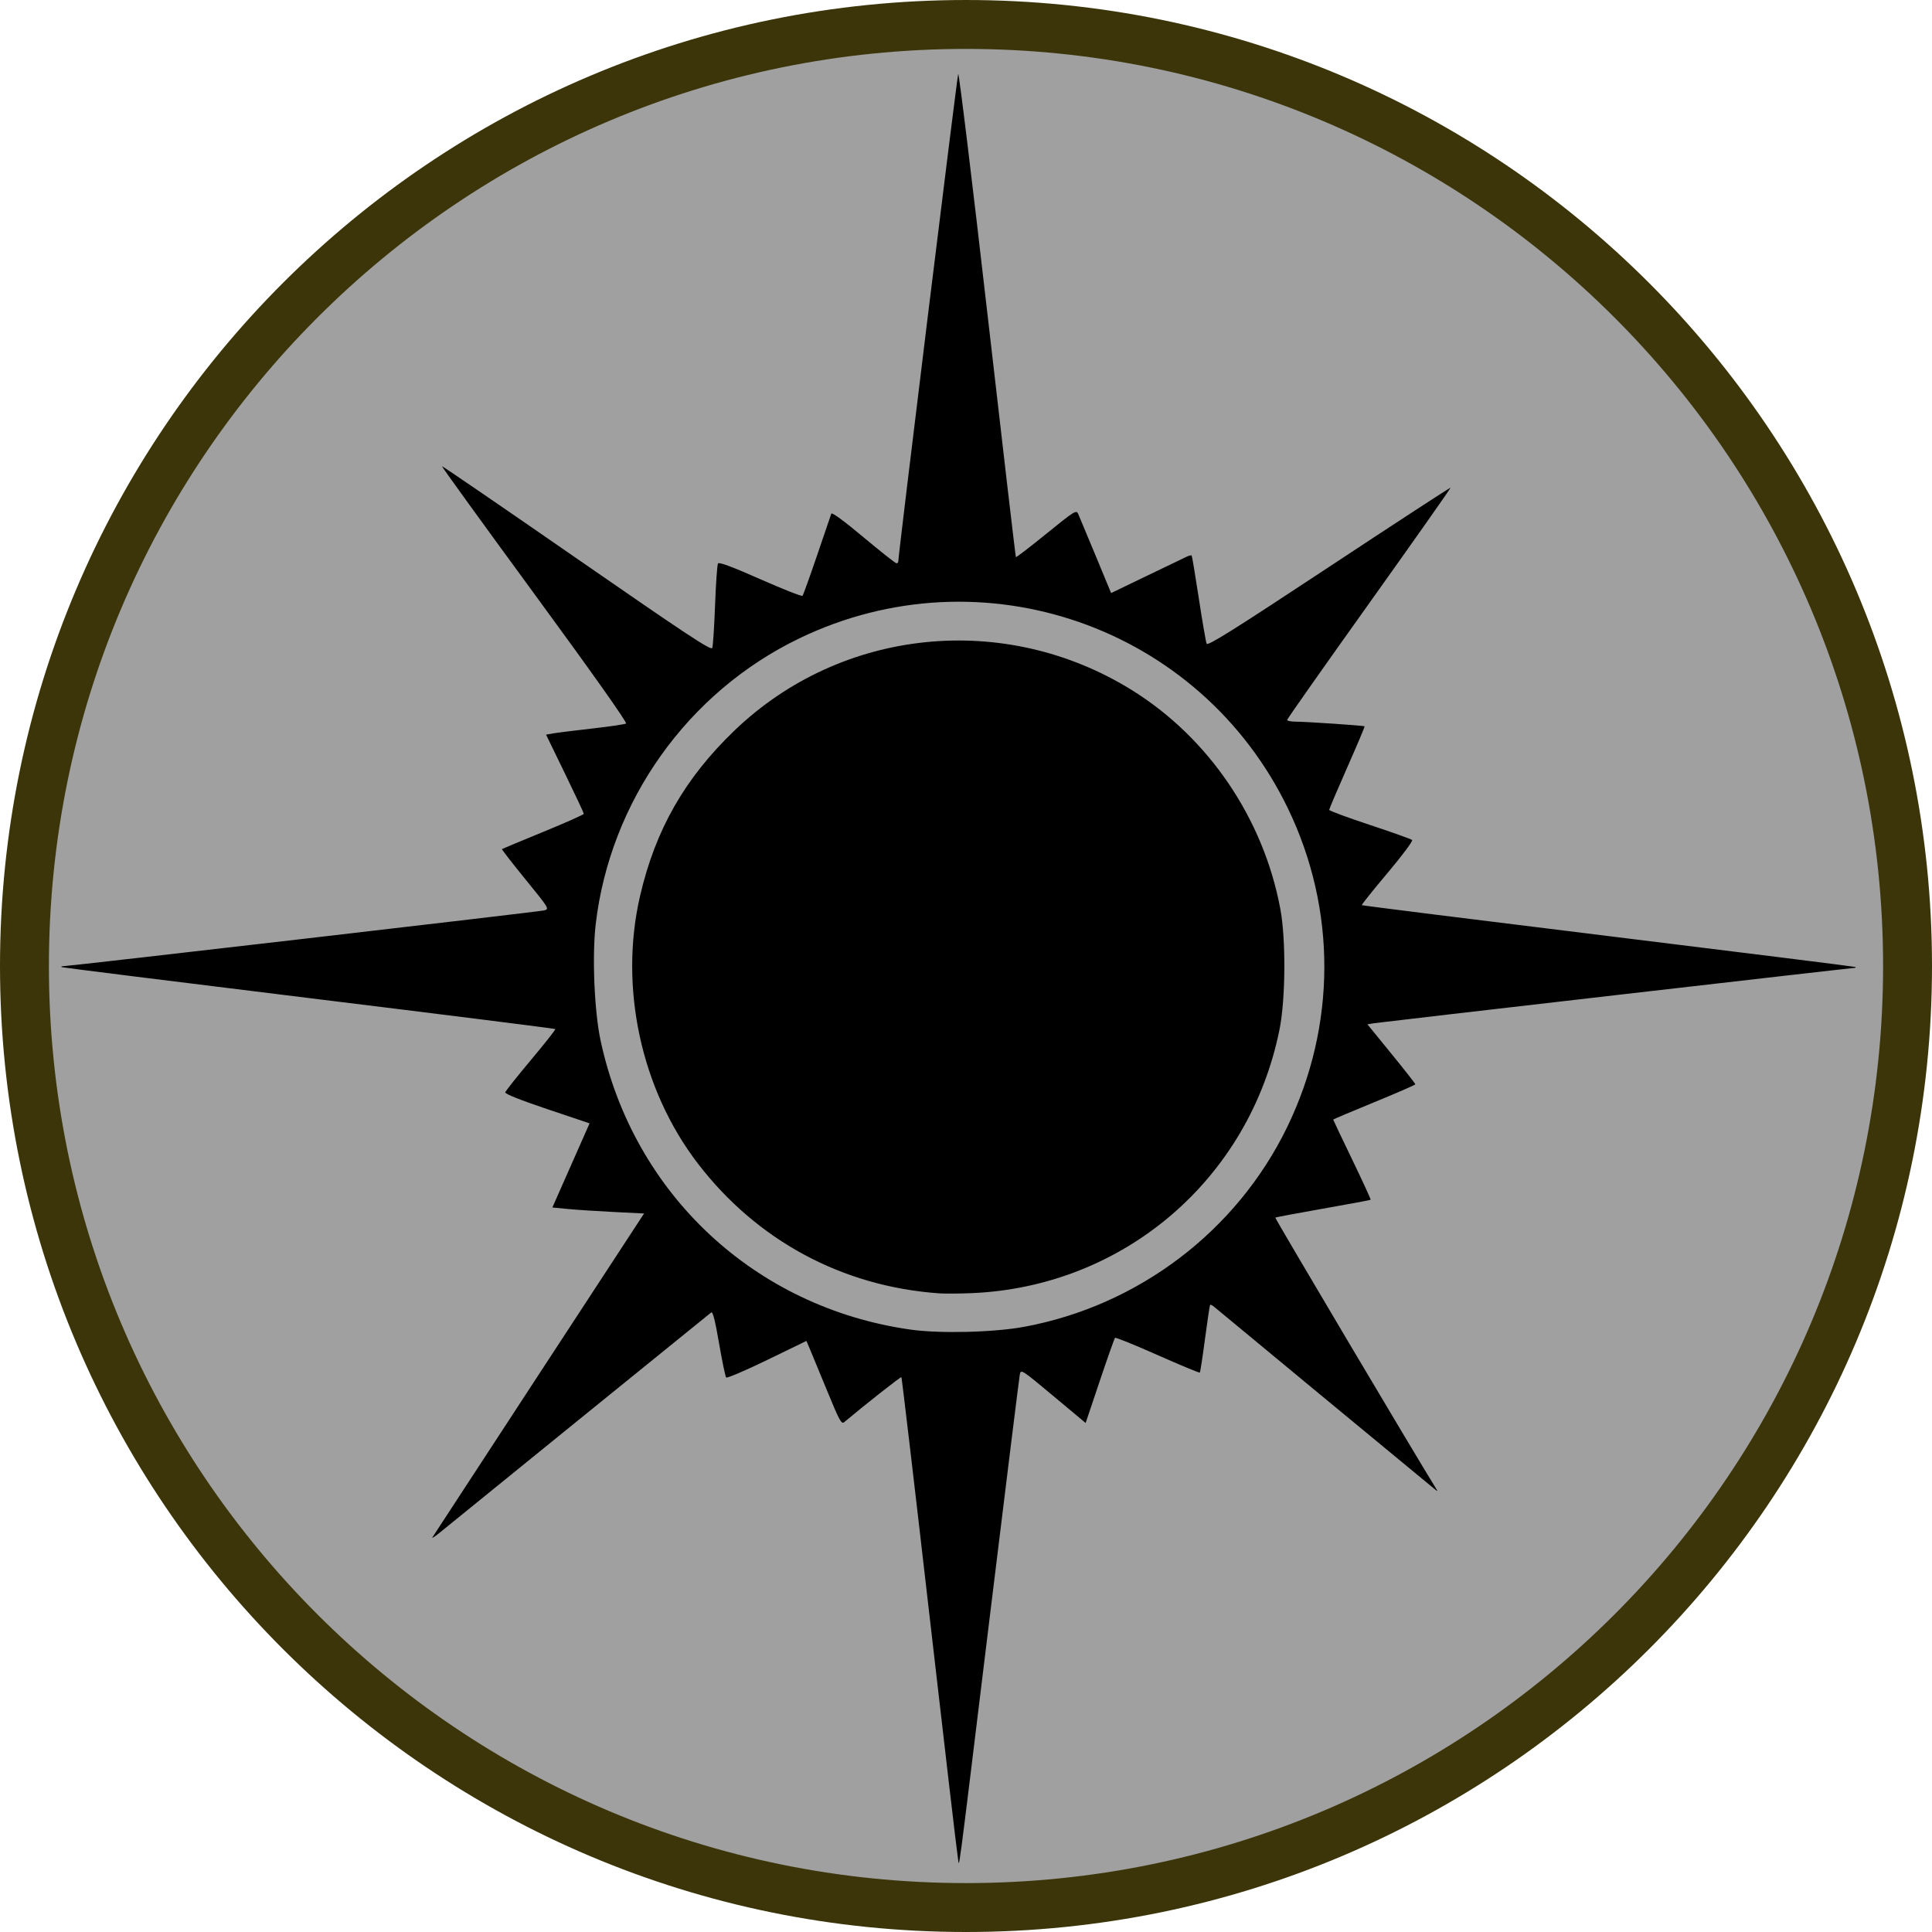
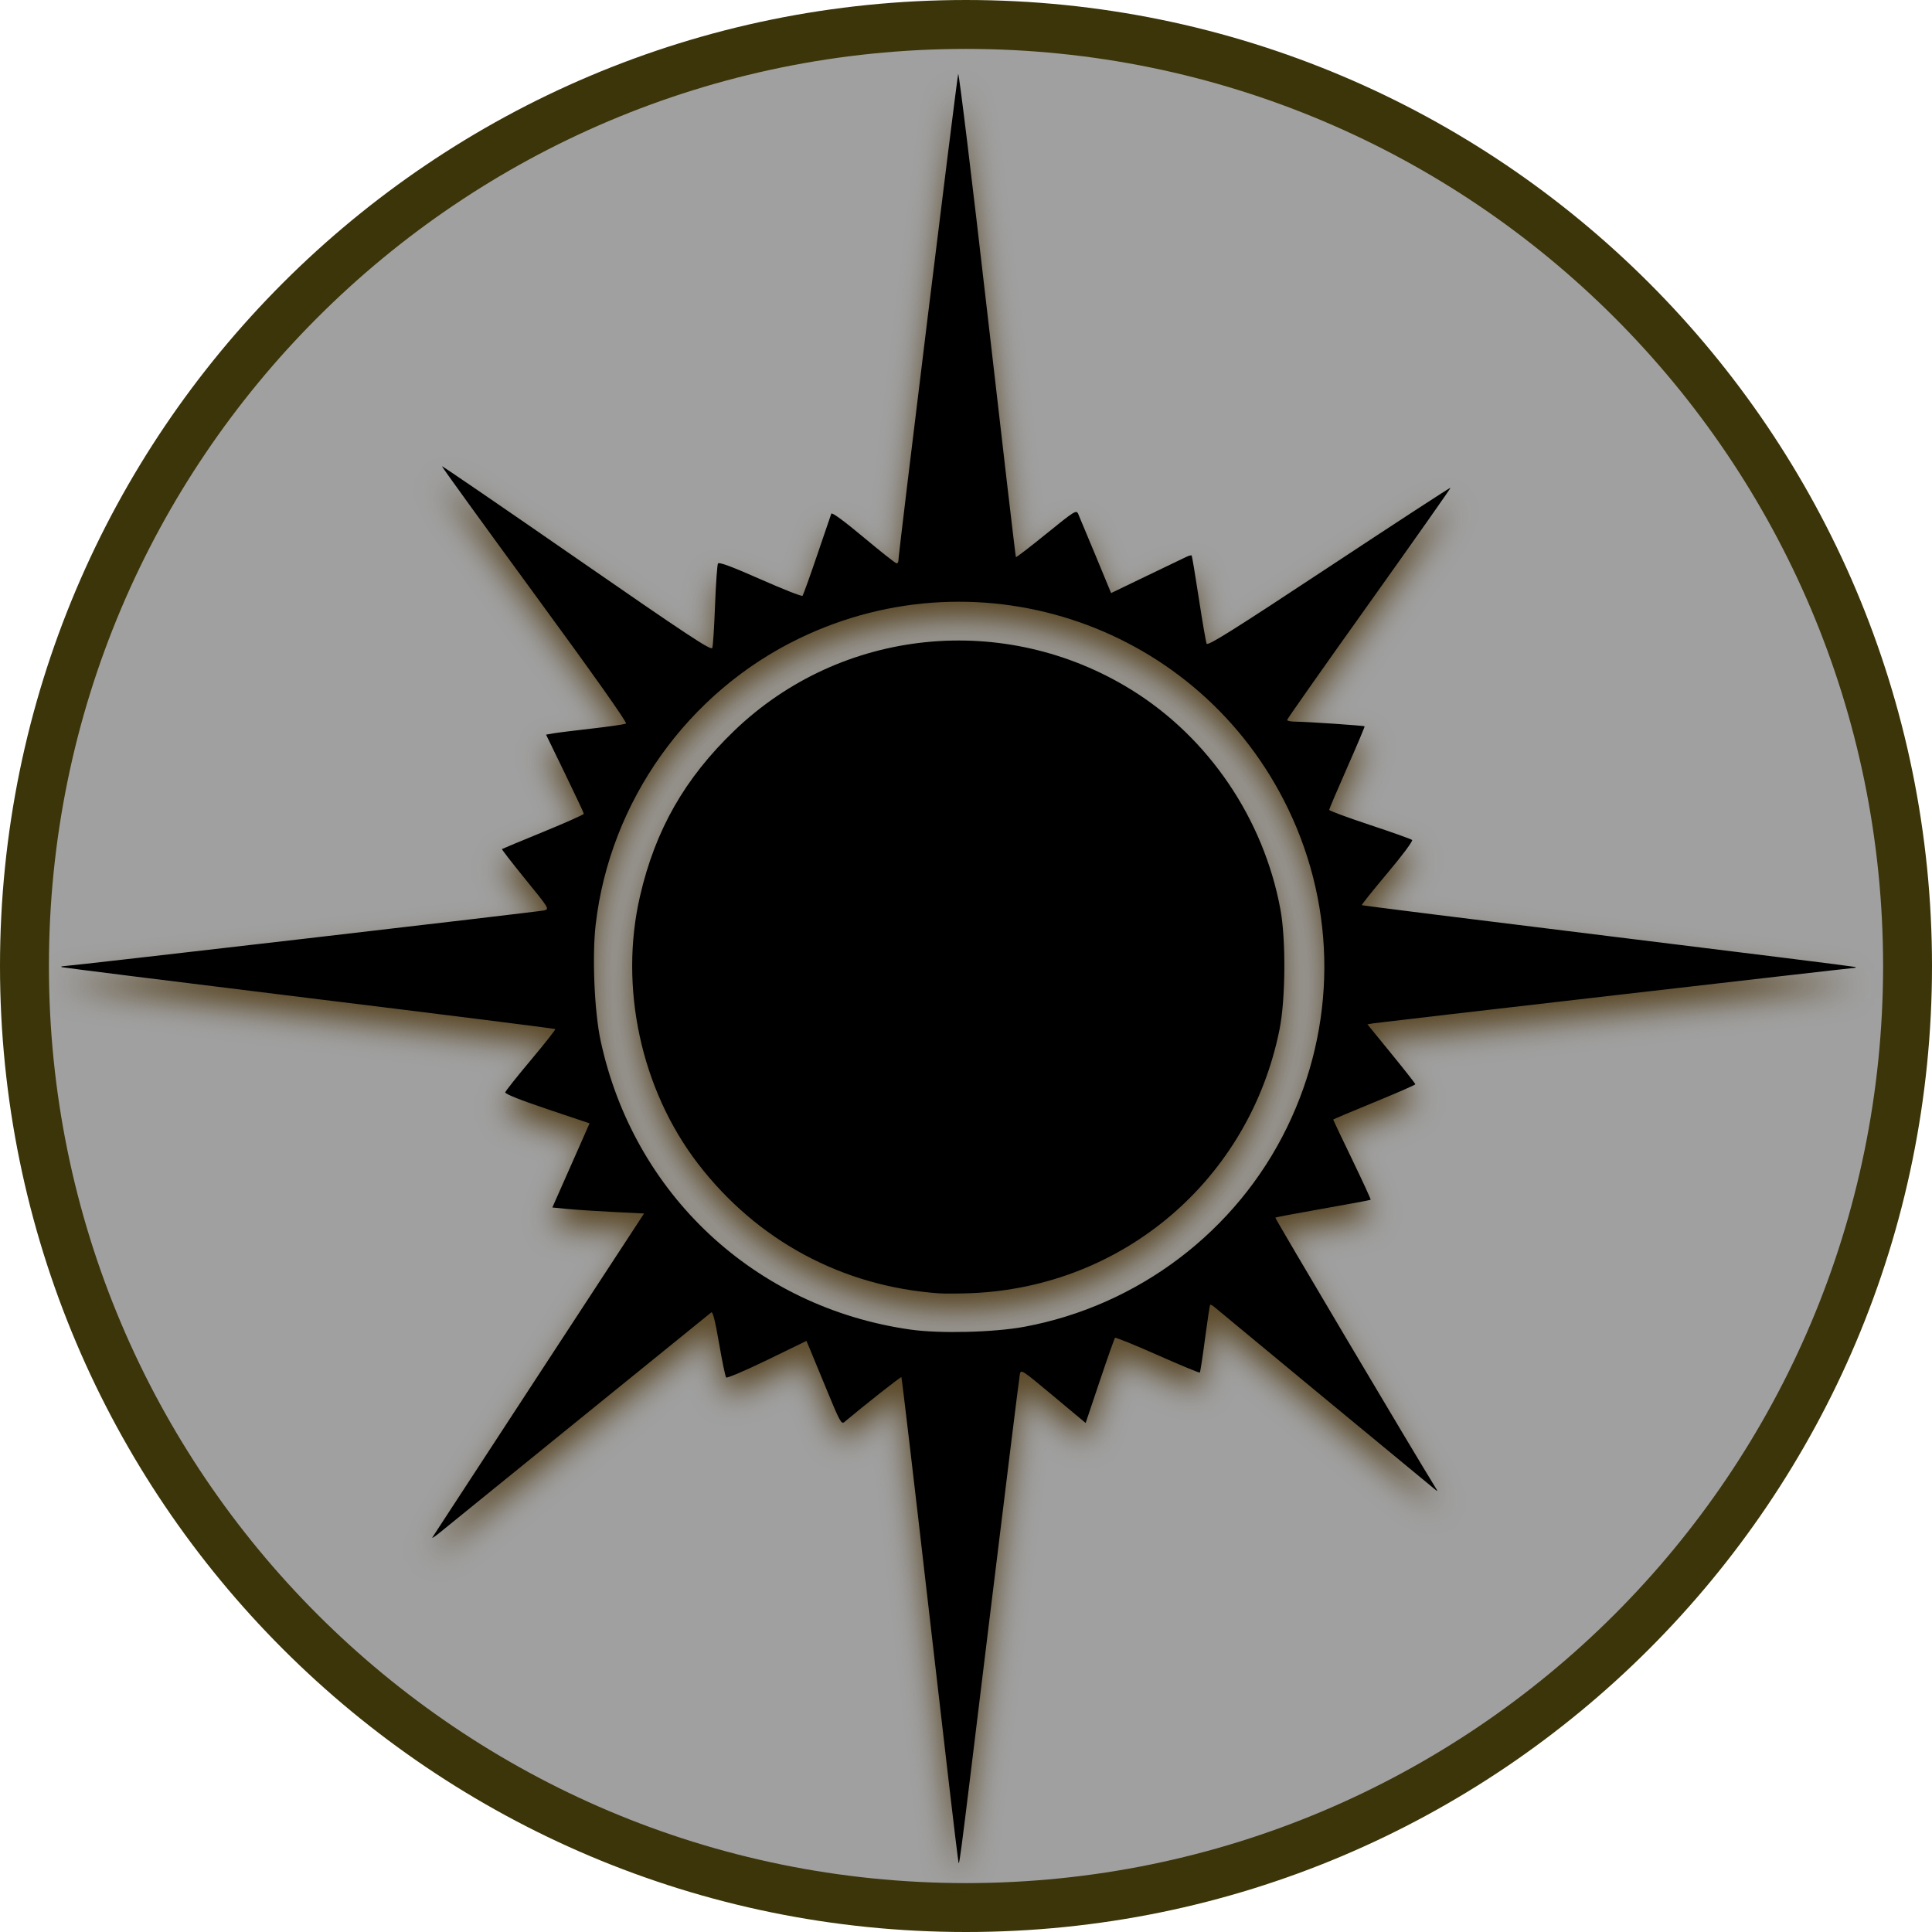
<svg xmlns="http://www.w3.org/2000/svg" width="100%" height="100%" viewBox="0 0 255.129 255.129" version="1.1" id="svg2149">
-   <defs id="defs2143" />
+   <defs id="defs2143">
+     <filter style="color-interpolation-filters:sRGB;" id="filter842">
+       <feFlood flood-opacity="0.804" flood-color="rgb(72,49,7)" result="flood" id="feFlood832" />
+       <feComposite in="flood" in2="SourceGraphic" operator="in" result="composite1" id="feComposite834" />
+       <feGaussianBlur in="composite1" stdDeviation="2" result="blur" id="feGaussianBlur836" />
+       <feOffset dx="0" dy="2.3" result="offset" id="feOffset838" />
+       <feComposite in="SourceGraphic" in2="offset" operator="over" result="composite2" id="feComposite840" />
+     </filter>
+   </defs>
  <g id="layer1" transform="translate(20.3745,-2.182288)">
    <circle style="fill:#a0a0a0;fill-opacity:1;fill-rule:evenodd;stroke:#3b3509;stroke-width:6.459;stroke-miterlimit:4;stroke-dasharray:none;stroke-opacity:1" id="path891" cx="107.19" cy="129.747" r="124.335" />
-     <path style="fill:#000000;stroke-width:0.265" d="m 106.115,247.494 c -0.099,-0.509 -1.794,-14.971 -3.766,-32.138 -1.972,-17.166 -3.633,-31.259 -3.69,-31.316 -0.081,-0.081 -4.782,3.618 -7.556,5.946 -0.36,0.302 -0.632,-0.197 -2.225,-4.081 -0.998,-2.434 -2.027,-4.926 -2.287,-5.537 l -0.472,-1.112 -5.202,2.526 c -2.861,1.389 -5.291,2.425 -5.4,2.303 -0.109,-0.123 -0.531,-2.157 -0.938,-4.521 -0.518,-3.005 -0.828,-4.229 -1.031,-4.069 -0.745,0.588 -34.579,28.03 -35.732,28.982 -0.721,0.595 -1.211,0.919 -1.09,0.72 0.122,-0.199 6.46,-9.902 14.086,-21.564 l 13.865,-21.202 -4.044,-0.203 c -2.224,-0.111 -4.949,-0.29 -6.055,-0.397 l -2.011,-0.194 2.457,-5.556 2.457,-5.556 -5.605,-1.885 c -3.509,-1.18 -5.578,-2.005 -5.532,-2.205 0.04,-0.176 1.57,-2.104 3.4,-4.284 1.829,-2.181 3.275,-4.016 3.213,-4.078 -0.062,-0.062 -14.689,-1.902 -32.504,-4.089 -17.815,-2.187 -32.51,-4.024 -32.656,-4.082 -0.146,-0.058 -0.086,-0.114 0.132,-0.124 1.323,-0.064 62.97,-7.213 63.552,-7.371 0.708,-0.191 0.69,-0.222 -2.475,-4.112 -1.754,-2.155 -3.146,-3.951 -3.094,-3.99 0.052,-0.04 2.505,-1.061 5.452,-2.27 2.947,-1.209 5.358,-2.283 5.358,-2.387 0,-0.104 -1.122,-2.498 -2.494,-5.321 l -2.494,-5.132 0.973,-0.17 c 0.535,-0.093 2.844,-0.381 5.131,-0.64 2.287,-0.259 4.292,-0.553 4.456,-0.655 0.188,-0.116 -4.265,-6.414 -12.05,-17.044 -6.792,-9.273 -12.309,-16.897 -12.261,-16.942 0.048,-0.045 8.062,5.441 17.809,12.192 14.667,10.158 17.752,12.194 17.894,11.809 0.095,-0.256 0.26,-2.801 0.367,-5.655 0.107,-2.854 0.281,-5.329 0.386,-5.499 0.134,-0.216 1.821,0.41 5.588,2.076 2.968,1.312 5.475,2.3 5.571,2.196 0.096,-0.104 0.964,-2.511 1.928,-5.348 0.965,-2.838 1.809,-5.313 1.876,-5.501 0.076,-0.213 1.671,0.954 4.248,3.109 2.269,1.898 4.236,3.451 4.37,3.451 0.134,0 0.241,-0.149 0.238,-0.331 -0.013,-0.765 7.742,-63.871 7.901,-64.295 0.096,-0.256 1.83,13.972 3.854,31.618 2.023,17.645 3.718,32.13 3.766,32.188 0.048,0.058 1.859,-1.333 4.026,-3.091 3.728,-3.025 3.953,-3.166 4.2,-2.619 0.144,0.318 1.18,2.8 2.304,5.516 l 2.043,4.939 4.676,-2.253 c 2.572,-1.239 4.944,-2.38 5.272,-2.534 0.328,-0.155 0.639,-0.233 0.691,-0.173 0.052,0.06 0.477,2.609 0.944,5.665 0.467,3.056 0.931,5.746 1.029,5.978 0.143,0.336 3.431,-1.726 16.156,-10.129 8.787,-5.803 16.014,-10.514 16.059,-10.468 0.045,0.045 -4.793,6.916 -10.751,15.268 -5.959,8.352 -10.834,15.284 -10.834,15.404 0,0.12 0.506,0.221 1.124,0.223 1.431,0.005 9.011,0.518 9.109,0.616 0.041,0.041 -0.995,2.493 -2.302,5.449 -1.306,2.957 -2.375,5.469 -2.375,5.584 0,0.115 2.411,1.007 5.358,1.984 2.947,0.976 5.465,1.873 5.595,1.992 0.134,0.122 -1.289,2.031 -3.253,4.365 -1.92,2.281 -3.448,4.19 -3.396,4.242 0.052,0.052 14.672,1.885 32.49,4.073 17.817,2.188 32.514,4.027 32.66,4.086 0.146,0.059 0.091,0.117 -0.121,0.128 -0.715,0.039 -62.576,7.166 -63.435,7.308 l -0.85,0.141 3.165,3.883 c 1.741,2.136 3.165,3.951 3.165,4.034 0,0.083 -2.441,1.149 -5.424,2.369 -2.983,1.22 -5.424,2.255 -5.424,2.3 0,0.045 1.132,2.426 2.515,5.29 1.383,2.865 2.477,5.246 2.43,5.293 -0.046,0.046 -2.875,0.574 -6.285,1.172 -3.41,0.598 -6.247,1.133 -6.304,1.188 -0.076,0.075 18.433,31.275 21.102,35.57 0.4,0.643 0.397,0.65 -0.108,0.24 -1.174,-0.953 -28.601,-23.628 -29.029,-23.999 -0.256,-0.222 -0.512,-0.354 -0.569,-0.295 -0.058,0.06 -0.363,2.072 -0.679,4.472 -0.316,2.4 -0.625,4.413 -0.686,4.474 -0.061,0.061 -2.571,-0.981 -5.578,-2.315 -3.007,-1.335 -5.535,-2.359 -5.618,-2.276 -0.083,0.083 -0.991,2.647 -2.017,5.698 l -1.866,5.547 -4.273,-3.569 c -4.168,-3.481 -4.277,-3.551 -4.417,-2.851 -0.079,0.395 -1.875,14.886 -3.991,32.203 -4.489,36.742 -3.963,32.773 -4.188,31.618 z m 8.766,-70.101 c 15.077,-2.797 28.039,-12.635 34.704,-26.339 6.519,-13.404 6.569,-28.723 0.139,-42.069 -11.61,-24.097 -40.429,-34.138 -64.561,-22.495 -14.734,7.109 -24.985,21.516 -26.875,37.77 -0.485,4.172 -0.177,11.482 0.646,15.323 4.35,20.302 20.38,35.259 40.913,38.177 3.868,0.55 11.034,0.374 15.033,-0.368 z m -11.197,-4.416 c -12.796,-0.889 -24.103,-6.968 -31.915,-17.161 -7.498,-9.782 -10.409,-23.278 -7.62,-35.322 2.023,-8.738 5.898,-15.53 12.452,-21.828 14.128,-13.577 35.698,-15.78 52.484,-5.359 10.147,6.299 17.388,16.971 19.615,28.907 0.75,4.021 0.695,11.934 -0.112,15.935 -3.983,19.759 -20.586,33.966 -40.669,34.799 -1.601,0.066 -3.506,0.079 -4.233,0.029 z" id="path3370" />
+     <path style="fill:#000000;stroke-width:0.265;filter:url(#filter842)" d="m 106.115,247.494 c -0.099,-0.509 -1.794,-14.971 -3.766,-32.138 -1.972,-17.166 -3.633,-31.259 -3.69,-31.316 -0.081,-0.081 -4.782,3.618 -7.556,5.946 -0.36,0.302 -0.632,-0.197 -2.225,-4.081 -0.998,-2.434 -2.027,-4.926 -2.287,-5.537 l -0.472,-1.112 -5.202,2.526 c -2.861,1.389 -5.291,2.425 -5.4,2.303 -0.109,-0.123 -0.531,-2.157 -0.938,-4.521 -0.518,-3.005 -0.828,-4.229 -1.031,-4.069 -0.745,0.588 -34.579,28.03 -35.732,28.982 -0.721,0.595 -1.211,0.919 -1.09,0.72 0.122,-0.199 6.46,-9.902 14.086,-21.564 l 13.865,-21.202 -4.044,-0.203 c -2.224,-0.111 -4.949,-0.29 -6.055,-0.397 l -2.011,-0.194 2.457,-5.556 2.457,-5.556 -5.605,-1.885 c -3.509,-1.18 -5.578,-2.005 -5.532,-2.205 0.04,-0.176 1.57,-2.104 3.4,-4.284 1.829,-2.181 3.275,-4.016 3.213,-4.078 -0.062,-0.062 -14.689,-1.902 -32.504,-4.089 -17.815,-2.187 -32.51,-4.024 -32.656,-4.082 -0.146,-0.058 -0.086,-0.114 0.132,-0.124 1.323,-0.064 62.97,-7.213 63.552,-7.371 0.708,-0.191 0.69,-0.222 -2.475,-4.112 -1.754,-2.155 -3.146,-3.951 -3.094,-3.99 0.052,-0.04 2.505,-1.061 5.452,-2.27 2.947,-1.209 5.358,-2.283 5.358,-2.387 0,-0.104 -1.122,-2.498 -2.494,-5.321 l -2.494,-5.132 0.973,-0.17 c 0.535,-0.093 2.844,-0.381 5.131,-0.64 2.287,-0.259 4.292,-0.553 4.456,-0.655 0.188,-0.116 -4.265,-6.414 -12.05,-17.044 -6.792,-9.273 -12.309,-16.897 -12.261,-16.942 0.048,-0.045 8.062,5.441 17.809,12.192 14.667,10.158 17.752,12.194 17.894,11.809 0.095,-0.256 0.26,-2.801 0.367,-5.655 0.107,-2.854 0.281,-5.329 0.386,-5.499 0.134,-0.216 1.821,0.41 5.588,2.076 2.968,1.312 5.475,2.3 5.571,2.196 0.096,-0.104 0.964,-2.511 1.928,-5.348 0.965,-2.838 1.809,-5.313 1.876,-5.501 0.076,-0.213 1.671,0.954 4.248,3.109 2.269,1.898 4.236,3.451 4.37,3.451 0.134,0 0.241,-0.149 0.238,-0.331 -0.013,-0.765 7.742,-63.871 7.901,-64.295 0.096,-0.256 1.83,13.972 3.854,31.618 2.023,17.645 3.718,32.13 3.766,32.188 0.048,0.058 1.859,-1.333 4.026,-3.091 3.728,-3.025 3.953,-3.166 4.2,-2.619 0.144,0.318 1.18,2.8 2.304,5.516 l 2.043,4.939 4.676,-2.253 c 2.572,-1.239 4.944,-2.38 5.272,-2.534 0.328,-0.155 0.639,-0.233 0.691,-0.173 0.052,0.06 0.477,2.609 0.944,5.665 0.467,3.056 0.931,5.746 1.029,5.978 0.143,0.336 3.431,-1.726 16.156,-10.129 8.787,-5.803 16.014,-10.514 16.059,-10.468 0.045,0.045 -4.793,6.916 -10.751,15.268 -5.959,8.352 -10.834,15.284 -10.834,15.404 0,0.12 0.506,0.221 1.124,0.223 1.431,0.005 9.011,0.518 9.109,0.616 0.041,0.041 -0.995,2.493 -2.302,5.449 -1.306,2.957 -2.375,5.469 -2.375,5.584 0,0.115 2.411,1.007 5.358,1.984 2.947,0.976 5.465,1.873 5.595,1.992 0.134,0.122 -1.289,2.031 -3.253,4.365 -1.92,2.281 -3.448,4.19 -3.396,4.242 0.052,0.052 14.672,1.885 32.49,4.073 17.817,2.188 32.514,4.027 32.66,4.086 0.146,0.059 0.091,0.117 -0.121,0.128 -0.715,0.039 -62.576,7.166 -63.435,7.308 l -0.85,0.141 3.165,3.883 c 1.741,2.136 3.165,3.951 3.165,4.034 0,0.083 -2.441,1.149 -5.424,2.369 -2.983,1.22 -5.424,2.255 -5.424,2.3 0,0.045 1.132,2.426 2.515,5.29 1.383,2.865 2.477,5.246 2.43,5.293 -0.046,0.046 -2.875,0.574 -6.285,1.172 -3.41,0.598 -6.247,1.133 -6.304,1.188 -0.076,0.075 18.433,31.275 21.102,35.57 0.4,0.643 0.397,0.65 -0.108,0.24 -1.174,-0.953 -28.601,-23.628 -29.029,-23.999 -0.256,-0.222 -0.512,-0.354 -0.569,-0.295 -0.058,0.06 -0.363,2.072 -0.679,4.472 -0.316,2.4 -0.625,4.413 -0.686,4.474 -0.061,0.061 -2.571,-0.981 -5.578,-2.315 -3.007,-1.335 -5.535,-2.359 -5.618,-2.276 -0.083,0.083 -0.991,2.647 -2.017,5.698 l -1.866,5.547 -4.273,-3.569 c -4.168,-3.481 -4.277,-3.551 -4.417,-2.851 -0.079,0.395 -1.875,14.886 -3.991,32.203 -4.489,36.742 -3.963,32.773 -4.188,31.618 z m 8.766,-70.101 c 15.077,-2.797 28.039,-12.635 34.704,-26.339 6.519,-13.404 6.569,-28.723 0.139,-42.069 -11.61,-24.097 -40.429,-34.138 -64.561,-22.495 -14.734,7.109 -24.985,21.516 -26.875,37.77 -0.485,4.172 -0.177,11.482 0.646,15.323 4.35,20.302 20.38,35.259 40.913,38.177 3.868,0.55 11.034,0.374 15.033,-0.368 z m -11.197,-4.416 c -12.796,-0.889 -24.103,-6.968 -31.915,-17.161 -7.498,-9.782 -10.409,-23.278 -7.62,-35.322 2.023,-8.738 5.898,-15.53 12.452,-21.828 14.128,-13.577 35.698,-15.78 52.484,-5.359 10.147,6.299 17.388,16.971 19.615,28.907 0.75,4.021 0.695,11.934 -0.112,15.935 -3.983,19.759 -20.586,33.966 -40.669,34.799 -1.601,0.066 -3.506,0.079 -4.233,0.029 z" id="path3370" />
  </g>
</svg>
